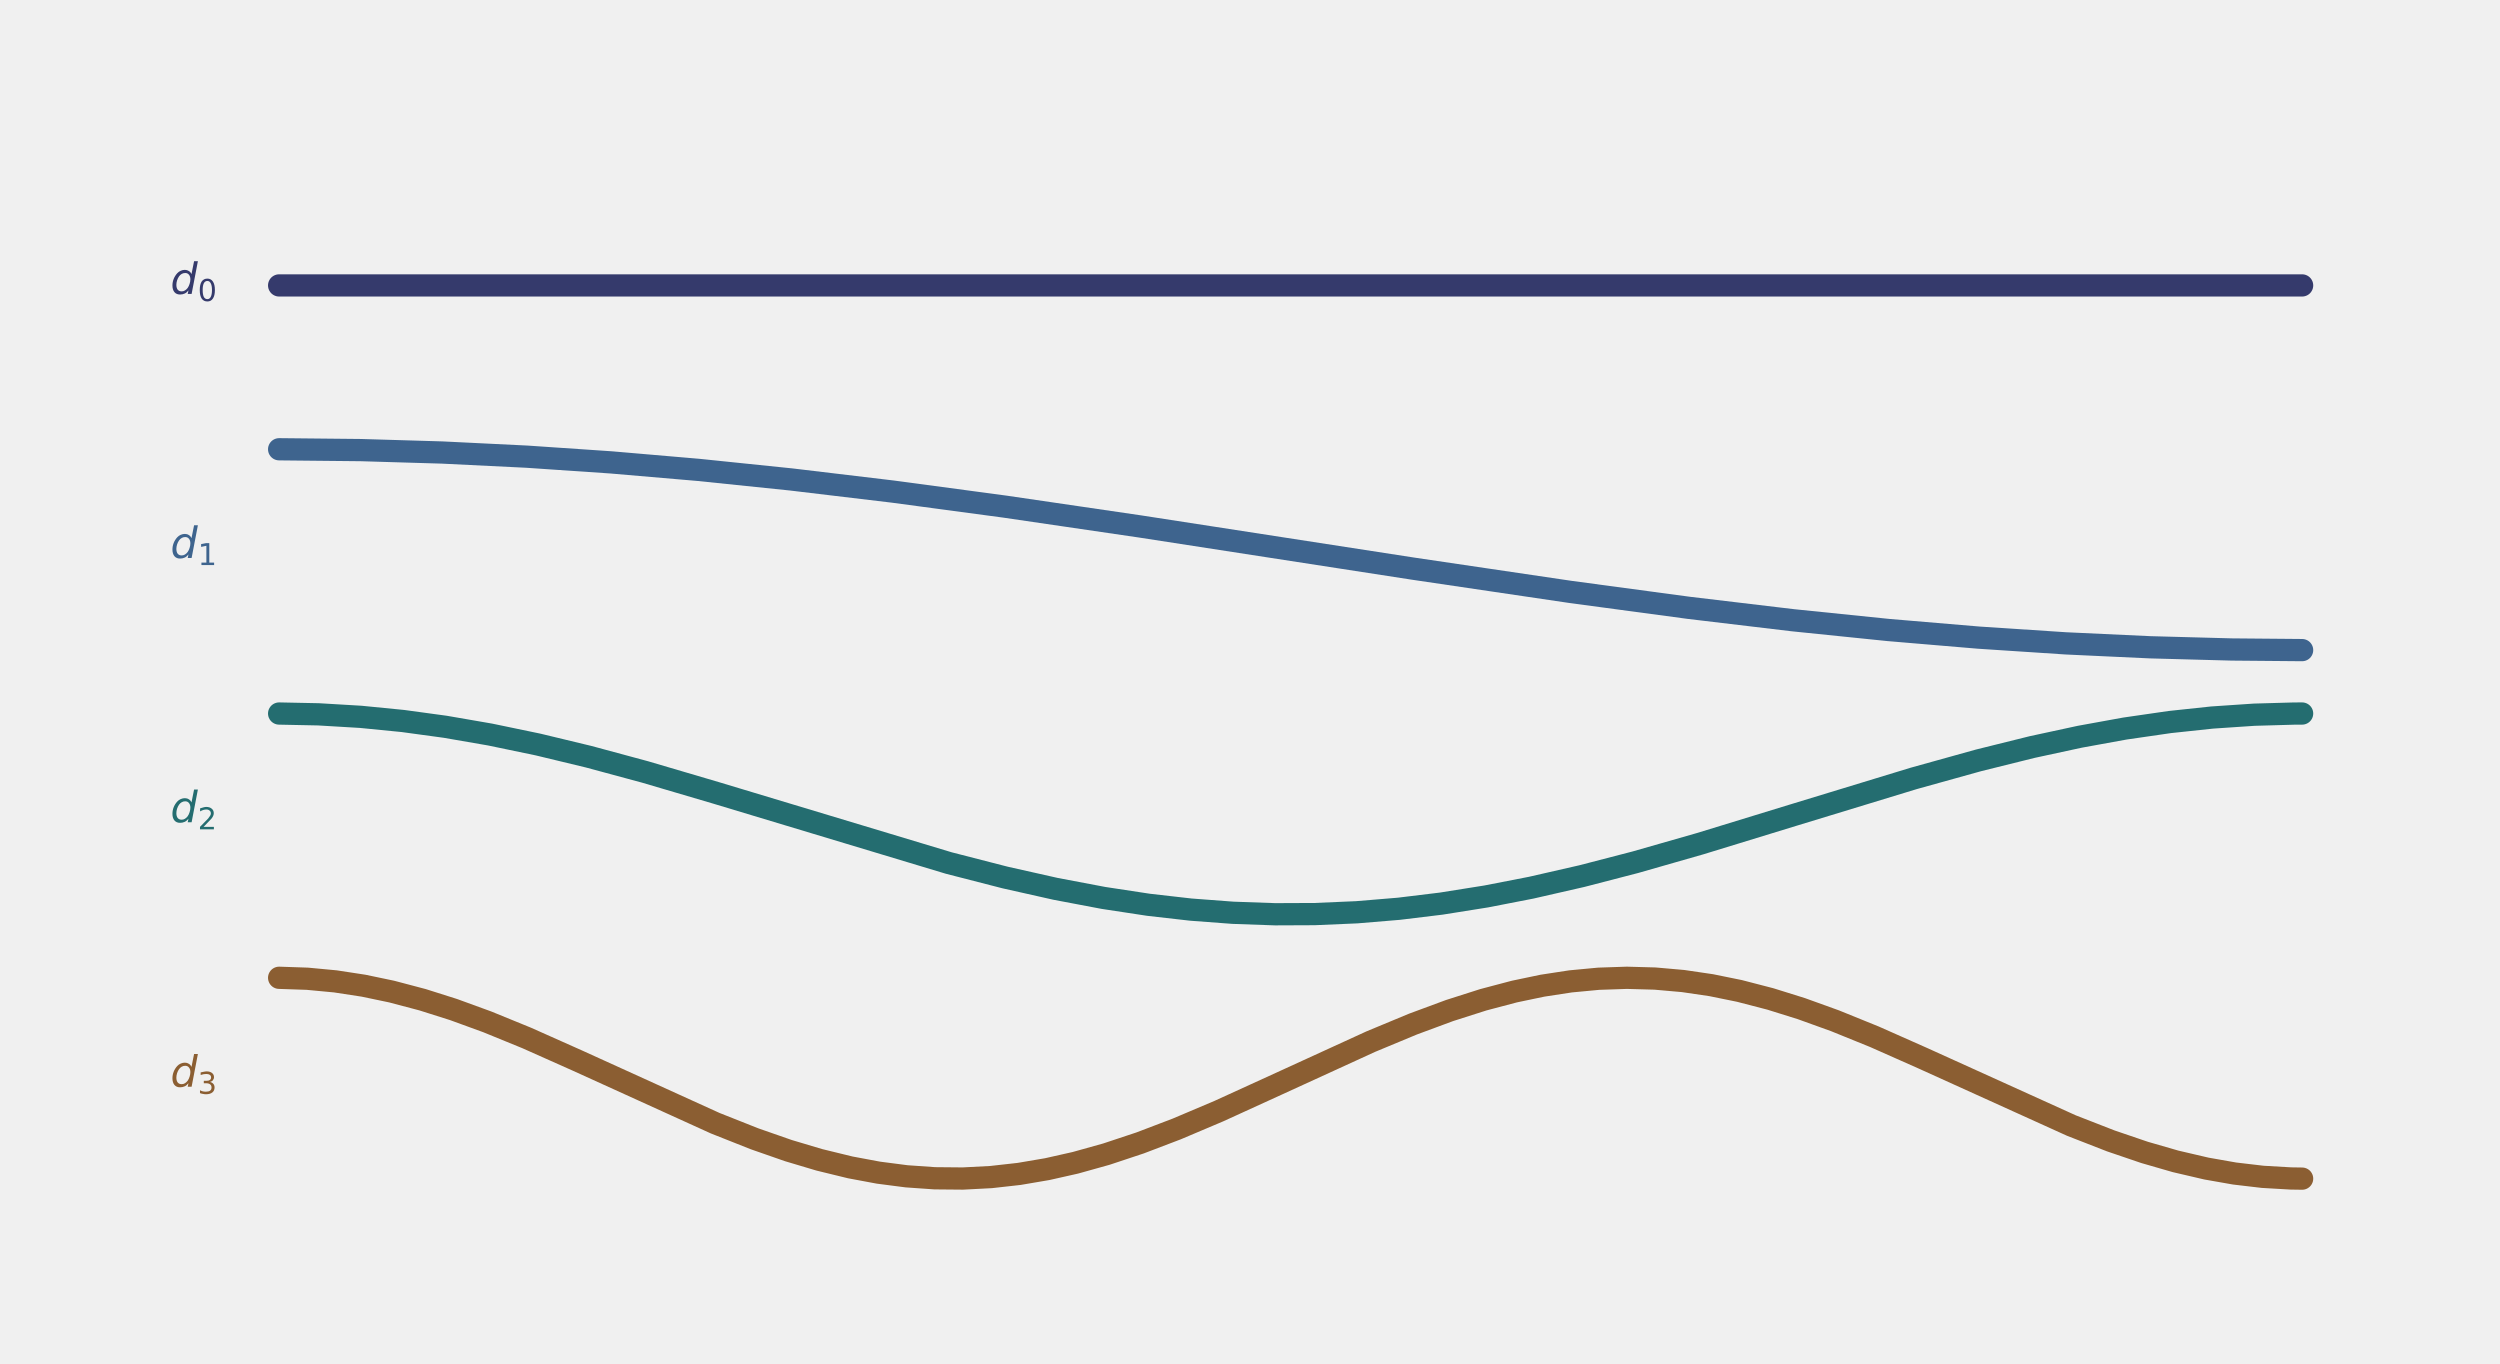
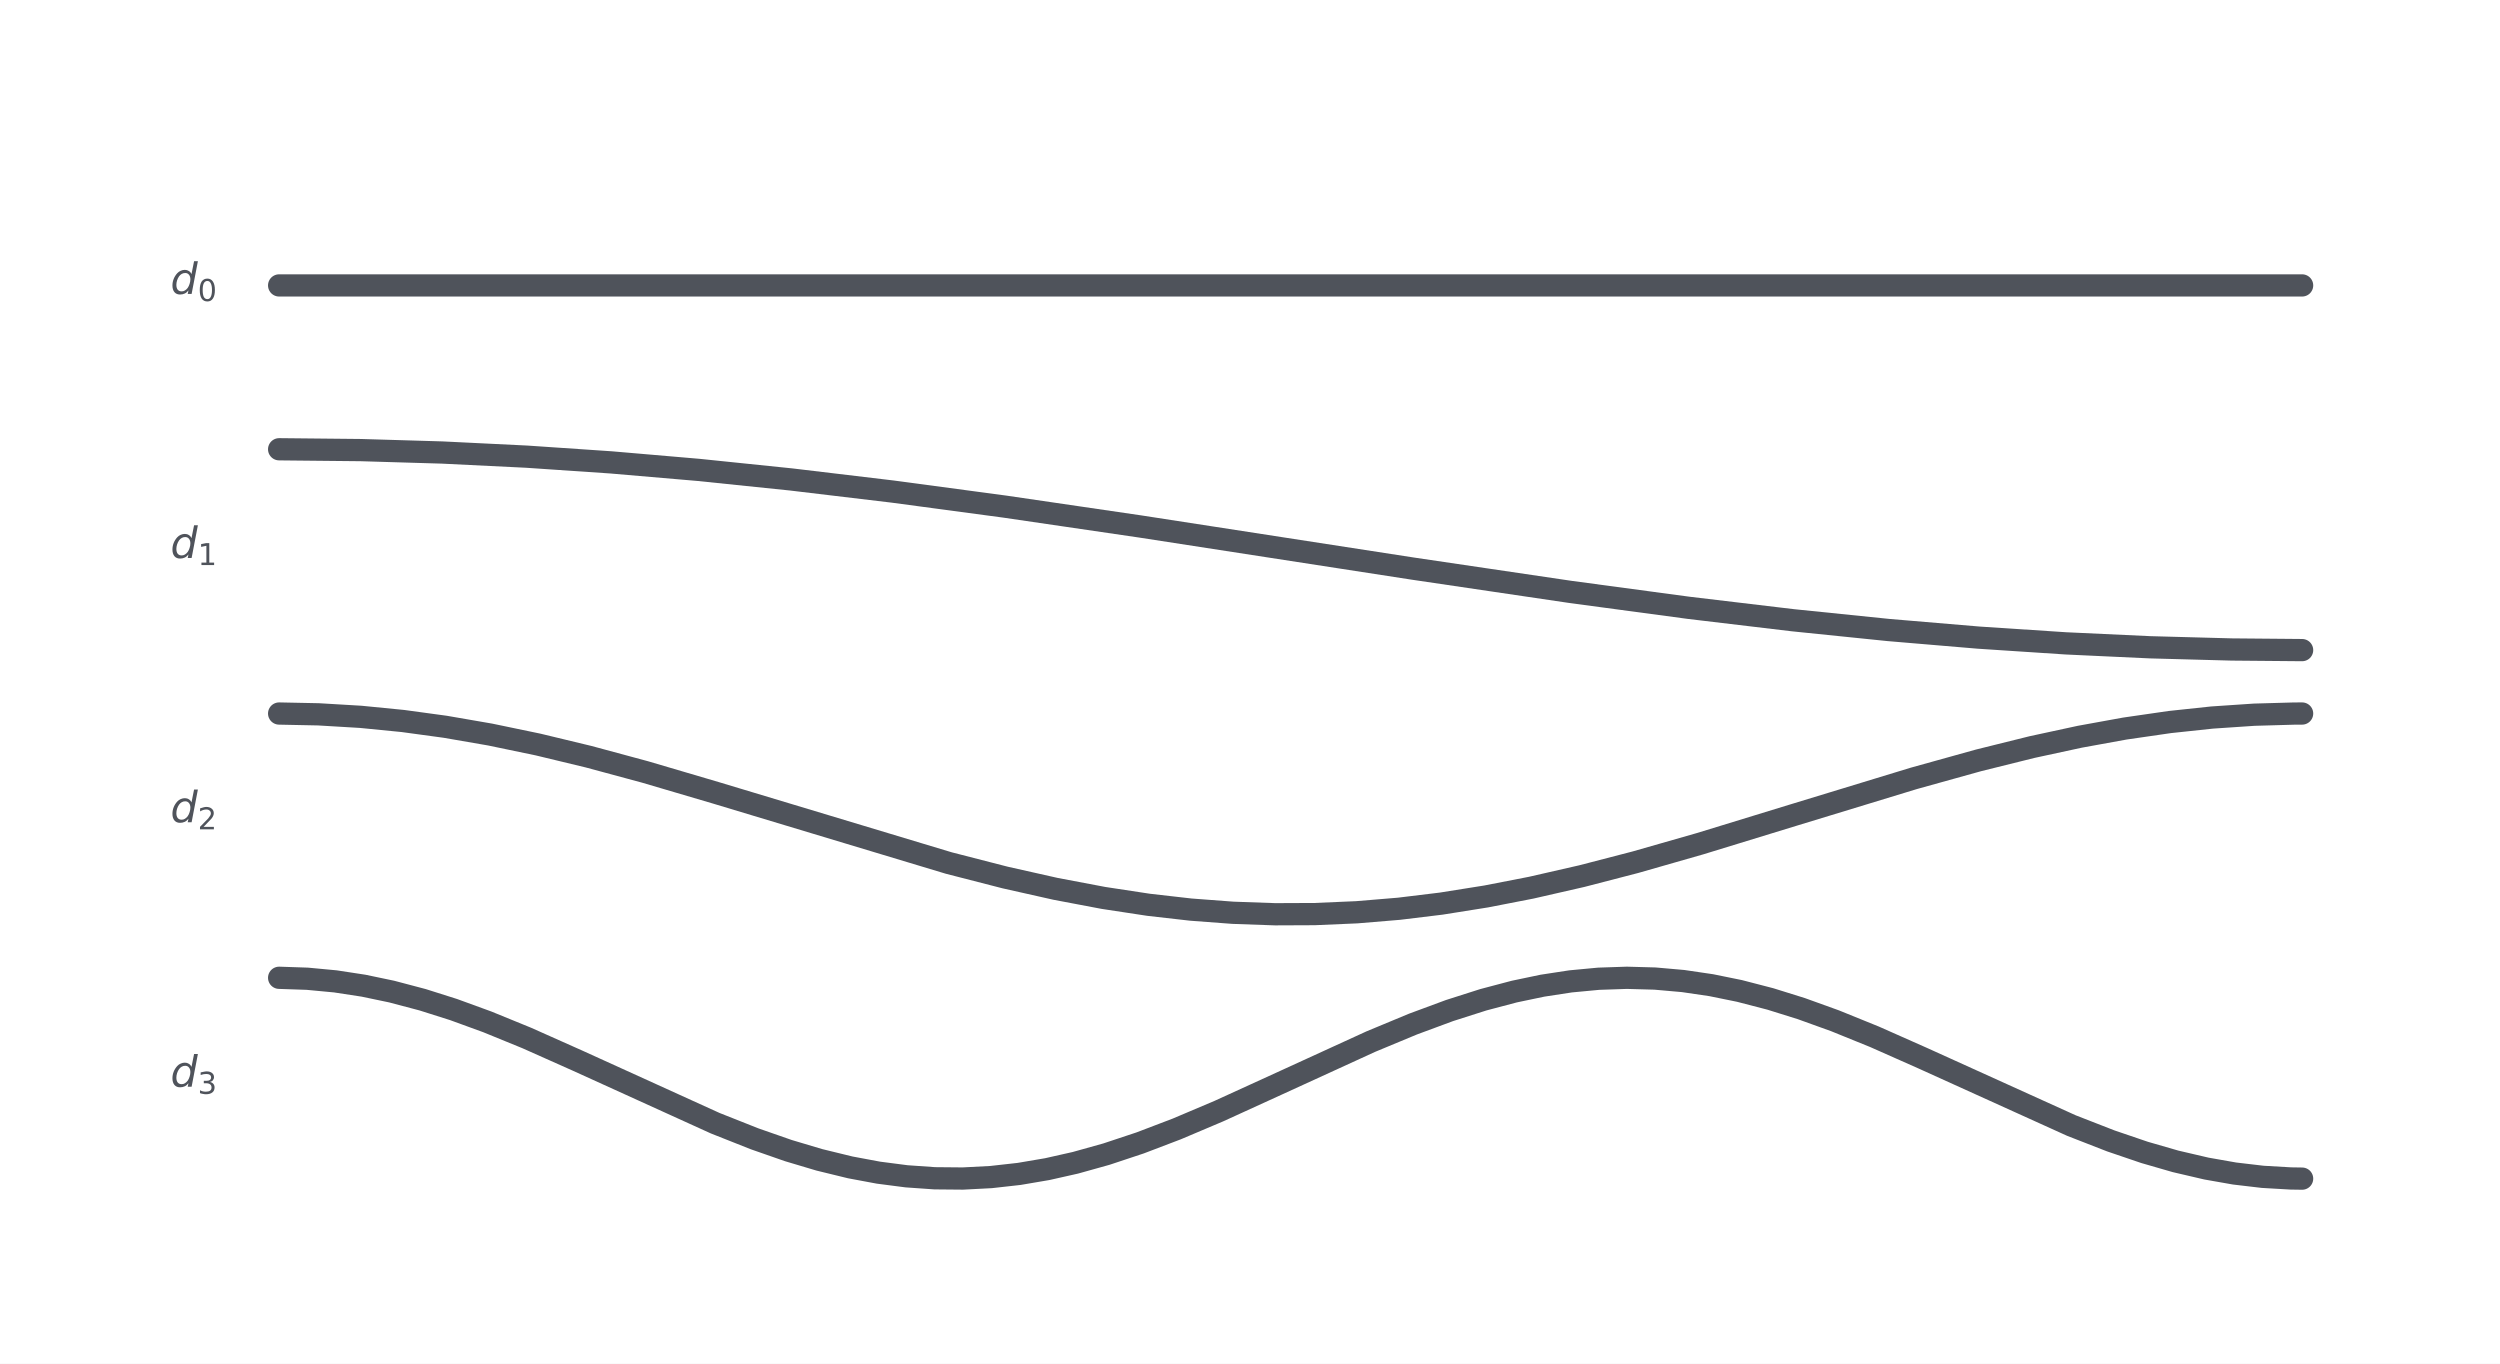
<svg xmlns="http://www.w3.org/2000/svg" width="348.48pt" height="190.08pt" viewBox="0 0 348.48 190.08" version="1.1">
  <defs>
    <style type="text/css">*{stroke-linejoin: round; stroke-linecap: butt}</style>
  </defs>
  <g id="figure_1">
    <g id="patch_1">
-       <path d="M 0 190.08 L 348.48 190.08 L 348.48 0 L 0 0 L 0 190.08 z " style="fill: none" />
+       <path d="M 0 190.08 L 348.48 190.08 L 348.48 0 L 0 0 z " style="fill: #ffffff" />
    </g>
    <g id="axes_1">
      <g id="text_1">
-         <g style="fill: #353a6c" transform="translate(23.75573 41.41331)">
+         <g style="fill: #4f535b" transform="translate(23.75573 41.41331)">
          <text>
-             <tspan x="0" y="-0.438" style="font-style: oblique; font-size: 6px; font-family: 'DejaVu Sans'; fill: #353a6c">d</tspan>
-             <tspan x="3.809" y="0.547" style="font-size: 4.2px; font-family: 'DejaVu Sans'; fill: #353a6c">0</tspan>
+             <tspan x="0" y="-0.438" style="font-style: oblique; font-size: 6px; font-family: 'DejaVu Sans'; fill: #4f535b">d</tspan>
+             <tspan x="3.809" y="0.547" style="font-size: 4.2px; font-family: 'DejaVu Sans'; fill: #4f535b">0</tspan>
          </text>
        </g>
      </g>
      <g id="text_2">
-         <g style="fill: #3e648e" transform="translate(23.75573 78.21944)">
+         <g style="fill: #4f535b" transform="translate(23.75573 78.21944)">
          <text>
-             <tspan x="0" y="-0.438" style="font-style: oblique; font-size: 6px; font-family: 'DejaVu Sans'; fill: #3e648e">d</tspan>
-             <tspan x="3.809" y="0.547" style="font-size: 4.2px; font-family: 'DejaVu Sans'; fill: #3e648e">1</tspan>
+             <tspan x="0" y="-0.438" style="font-style: oblique; font-size: 6px; font-family: 'DejaVu Sans'; fill: #4f535b">d</tspan>
+             <tspan x="3.809" y="0.547" style="font-size: 4.2px; font-family: 'DejaVu Sans'; fill: #4f535b">1</tspan>
          </text>
        </g>
      </g>
      <g id="text_3">
-         <g style="fill: #246d70" transform="translate(23.75573 115.0556)">
+         <g style="fill: #4f535b" transform="translate(23.75573 115.0556)">
          <text>
-             <tspan x="0" y="-0.438" style="font-style: oblique; font-size: 6px; font-family: 'DejaVu Sans'; fill: #246d70">d</tspan>
-             <tspan x="3.809" y="0.547" style="font-size: 4.2px; font-family: 'DejaVu Sans'; fill: #246d70">2</tspan>
+             <tspan x="0" y="-0.438" style="font-style: oblique; font-size: 6px; font-family: 'DejaVu Sans'; fill: #4f535b">d</tspan>
+             <tspan x="3.809" y="0.547" style="font-size: 4.2px; font-family: 'DejaVu Sans'; fill: #4f535b">2</tspan>
          </text>
        </g>
      </g>
      <g id="text_4">
-         <g style="fill: #8b5e32" transform="translate(23.75573 151.9217)">
+         <g style="fill: #4f535b" transform="translate(23.75573 151.9217)">
          <text>
-             <tspan x="0" y="-0.438" style="font-style: oblique; font-size: 6px; font-family: 'DejaVu Sans'; fill: #8b5e32">d</tspan>
-             <tspan x="3.809" y="0.547" style="font-size: 4.2px; font-family: 'DejaVu Sans'; fill: #8b5e32">3</tspan>
+             <tspan x="0" y="-0.438" style="font-style: oblique; font-size: 6px; font-family: 'DejaVu Sans'; fill: #4f535b">d</tspan>
+             <tspan x="3.809" y="0.547" style="font-size: 4.2px; font-family: 'DejaVu Sans'; fill: #4f535b">3</tspan>
          </text>
        </g>
      </g>
      <g id="line2d_1">
-         <path d="M 38.909 39.786 L 320.895 39.786 L 320.895 39.786 " clip-path="url(#p08b52537b1)" style="fill: none; stroke: #353a6c; stroke-width: 3.1; stroke-linecap: round" />
+         <path d="M 38.909 39.786 L 320.895 39.786 L 320.895 39.786 " clip-path="url(#pe4988dd761)" style="fill: none; stroke: #4f535b; stroke-width: 3.1; stroke-linecap: round" />
      </g>
      <g id="line2d_2">
-         <path d="M 38.909 62.624 L 50.283 62.74 L 61.656 63.078 L 73.422 63.655 L 85.188 64.454 L 97.346 65.498 L 110.288 66.833 L 124.407 68.518 L 140.095 70.623 L 158.92 73.384 L 196.963 79.263 L 218.925 82.51 L 235.398 84.726 L 249.909 86.455 L 263.243 87.819 L 275.793 88.879 L 287.951 89.679 L 299.717 90.226 L 311.091 90.533 L 320.895 90.62 L 320.895 90.62 " clip-path="url(#p08b52537b1)" style="fill: none; stroke: #3e648e; stroke-width: 3.1; stroke-linecap: round" />
+         <path d="M 38.909 62.624 L 50.283 62.74 L 61.656 63.078 L 73.422 63.655 L 85.188 64.454 L 97.346 65.498 L 110.288 66.833 L 124.407 68.518 L 140.095 70.623 L 158.92 73.384 L 196.963 79.263 L 218.925 82.51 L 235.398 84.726 L 249.909 86.455 L 263.243 87.819 L 275.793 88.879 L 287.951 89.679 L 299.717 90.226 L 311.091 90.533 L 320.895 90.62 L 320.895 90.62 " clip-path="url(#pe4988dd761)" style="fill: none; stroke: #4f535b; stroke-width: 3.1; stroke-linecap: round" />
      </g>
      <g id="line2d_3">
-         <path d="M 38.909 99.46 L 44.4 99.572 L 50.283 99.921 L 56.166 100.502 L 62.049 101.305 L 68.324 102.39 L 74.991 103.778 L 82.05 105.479 L 89.894 107.598 L 99.699 110.488 L 132.251 120.298 L 140.095 122.315 L 147.154 123.901 L 153.822 125.164 L 160.097 126.119 L 165.98 126.79 L 171.862 127.233 L 177.745 127.44 L 183.236 127.417 L 189.119 127.163 L 195.002 126.673 L 200.885 125.958 L 207.16 124.959 L 213.435 123.737 L 220.494 122.124 L 227.946 120.191 L 236.966 117.609 L 249.909 113.641 L 266.773 108.499 L 275.793 105.989 L 283.245 104.137 L 289.912 102.696 L 296.187 101.555 L 302.462 100.646 L 308.345 100.019 L 314.228 99.623 L 319.719 99.467 L 320.895 99.46 L 320.895 99.46 " clip-path="url(#p08b52537b1)" style="fill: none; stroke: #246d70; stroke-width: 3.1; stroke-linecap: round" />
+         <path d="M 38.909 99.46 L 44.4 99.572 L 50.283 99.921 L 56.166 100.502 L 62.049 101.305 L 68.324 102.39 L 74.991 103.778 L 82.05 105.479 L 89.894 107.598 L 99.699 110.488 L 132.251 120.298 L 140.095 122.315 L 147.154 123.901 L 153.822 125.164 L 160.097 126.119 L 165.98 126.79 L 171.862 127.233 L 177.745 127.44 L 183.236 127.417 L 189.119 127.163 L 195.002 126.673 L 200.885 125.958 L 207.16 124.959 L 213.435 123.737 L 220.494 122.124 L 227.946 120.191 L 236.966 117.609 L 249.909 113.641 L 266.773 108.499 L 275.793 105.989 L 283.245 104.137 L 289.912 102.696 L 296.187 101.555 L 302.462 100.646 L 308.345 100.019 L 314.228 99.623 L 319.719 99.467 L 320.895 99.46 L 320.895 99.46 " clip-path="url(#pe4988dd761)" style="fill: none; stroke: #4f535b; stroke-width: 3.1; stroke-linecap: round" />
      </g>
      <g id="line2d_4">
-         <path d="M 38.909 136.296 L 42.831 136.428 L 46.753 136.797 L 50.675 137.397 L 54.597 138.218 L 58.911 139.358 L 63.225 140.725 L 67.932 142.441 L 73.422 144.685 L 80.482 147.833 L 99.699 156.567 L 105.19 158.743 L 109.896 160.385 L 114.21 161.672 L 118.524 162.725 L 122.446 163.458 L 126.368 163.967 L 130.29 164.242 L 134.212 164.278 L 138.134 164.074 L 142.056 163.635 L 145.978 162.968 L 149.9 162.084 L 154.214 160.879 L 158.92 159.315 L 164.019 157.372 L 169.901 154.88 L 178.138 151.118 L 191.08 145.192 L 196.963 142.747 L 202.061 140.86 L 206.768 139.358 L 211.082 138.218 L 215.004 137.397 L 218.925 136.797 L 222.847 136.428 L 226.769 136.296 L 230.691 136.404 L 234.613 136.75 L 238.535 137.327 L 242.457 138.126 L 246.771 139.245 L 251.085 140.592 L 255.792 142.29 L 261.282 144.517 L 267.95 147.474 L 288.736 156.893 L 294.226 159.032 L 298.933 160.635 L 303.247 161.882 L 307.561 162.889 L 311.483 163.579 L 315.405 164.041 L 319.327 164.268 L 320.895 164.292 L 320.895 164.292 " clip-path="url(#p08b52537b1)" style="fill: none; stroke: #8b5e32; stroke-width: 3.1; stroke-linecap: round" />
+         <path d="M 38.909 136.296 L 42.831 136.428 L 46.753 136.797 L 50.675 137.397 L 54.597 138.218 L 58.911 139.358 L 63.225 140.725 L 67.932 142.441 L 73.422 144.685 L 80.482 147.833 L 99.699 156.567 L 105.19 158.743 L 109.896 160.385 L 114.21 161.672 L 118.524 162.725 L 122.446 163.458 L 126.368 163.967 L 130.29 164.242 L 134.212 164.278 L 138.134 164.074 L 142.056 163.635 L 145.978 162.968 L 149.9 162.084 L 154.214 160.879 L 158.92 159.315 L 164.019 157.372 L 169.901 154.88 L 178.138 151.118 L 191.08 145.192 L 196.963 142.747 L 202.061 140.86 L 206.768 139.358 L 211.082 138.218 L 215.004 137.397 L 218.925 136.797 L 222.847 136.428 L 226.769 136.296 L 230.691 136.404 L 234.613 136.75 L 238.535 137.327 L 242.457 138.126 L 246.771 139.245 L 251.085 140.592 L 255.792 142.29 L 261.282 144.517 L 267.95 147.474 L 288.736 156.893 L 294.226 159.032 L 298.933 160.635 L 303.247 161.882 L 307.561 162.889 L 311.483 163.579 L 315.405 164.041 L 319.327 164.268 L 320.895 164.292 L 320.895 164.292 " clip-path="url(#pe4988dd761)" style="fill: none; stroke: #4f535b; stroke-width: 3.1; stroke-linecap: round" />
      </g>
    </g>
  </g>
  <defs>
-     <clipPath id="p08b52537b1">
+     <clipPath id="pe4988dd761">
      <rect x="7.2" y="7.2" width="334.08" height="175.68" />
    </clipPath>
  </defs>
</svg>
